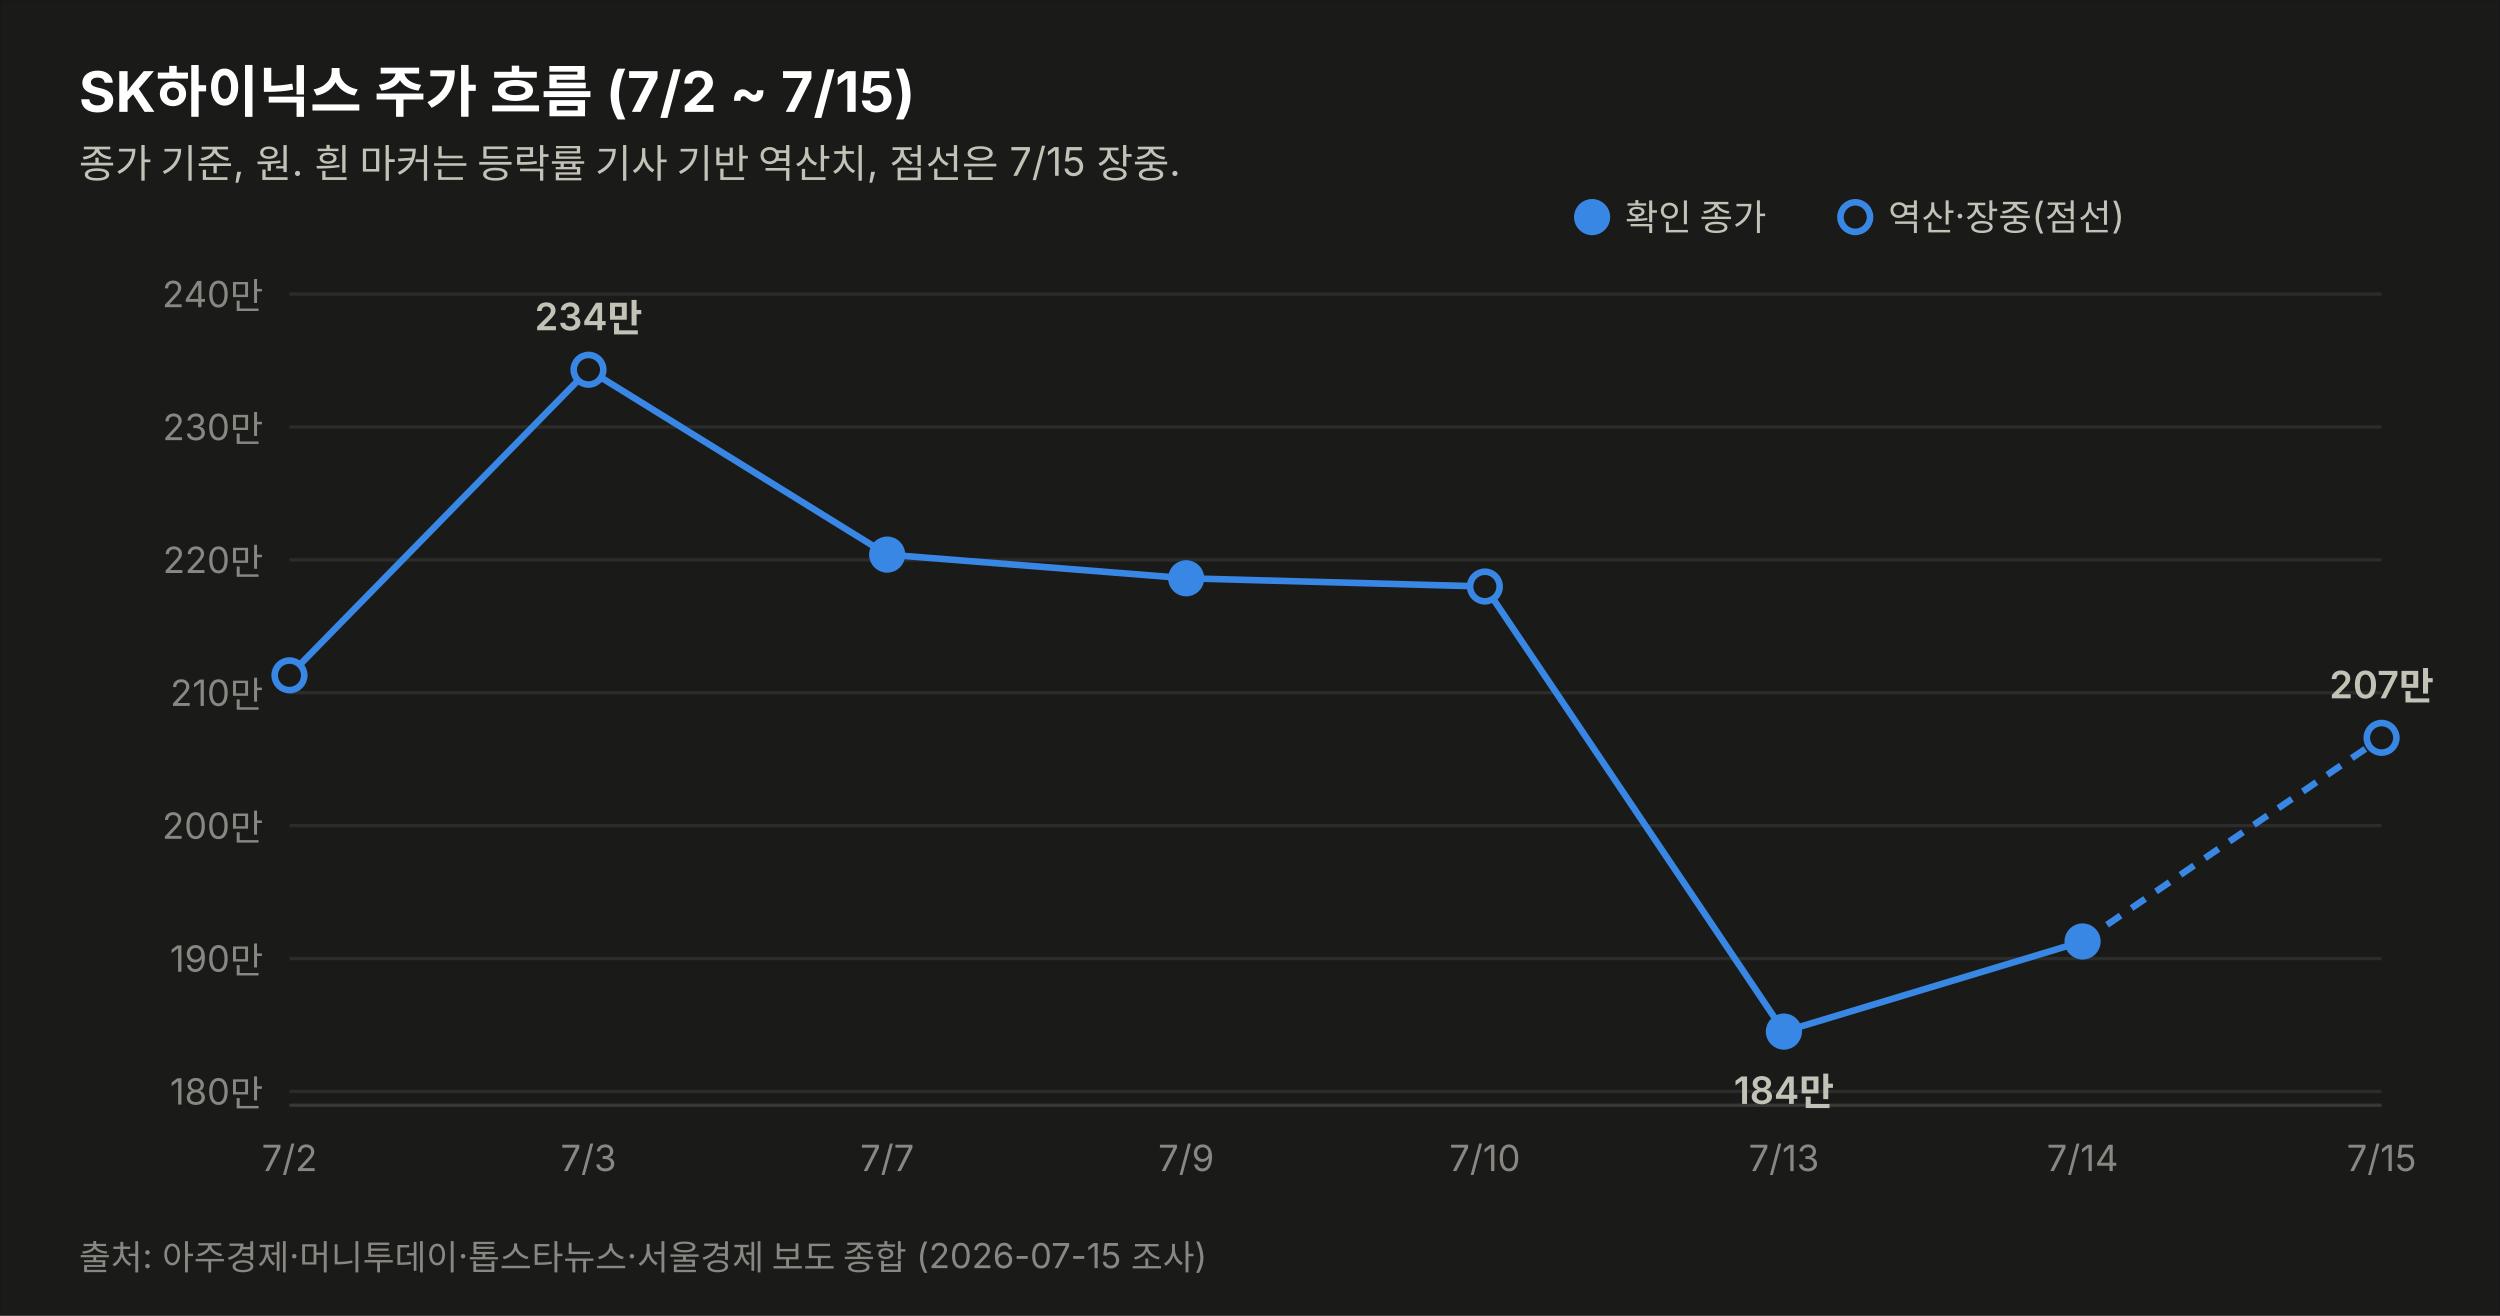
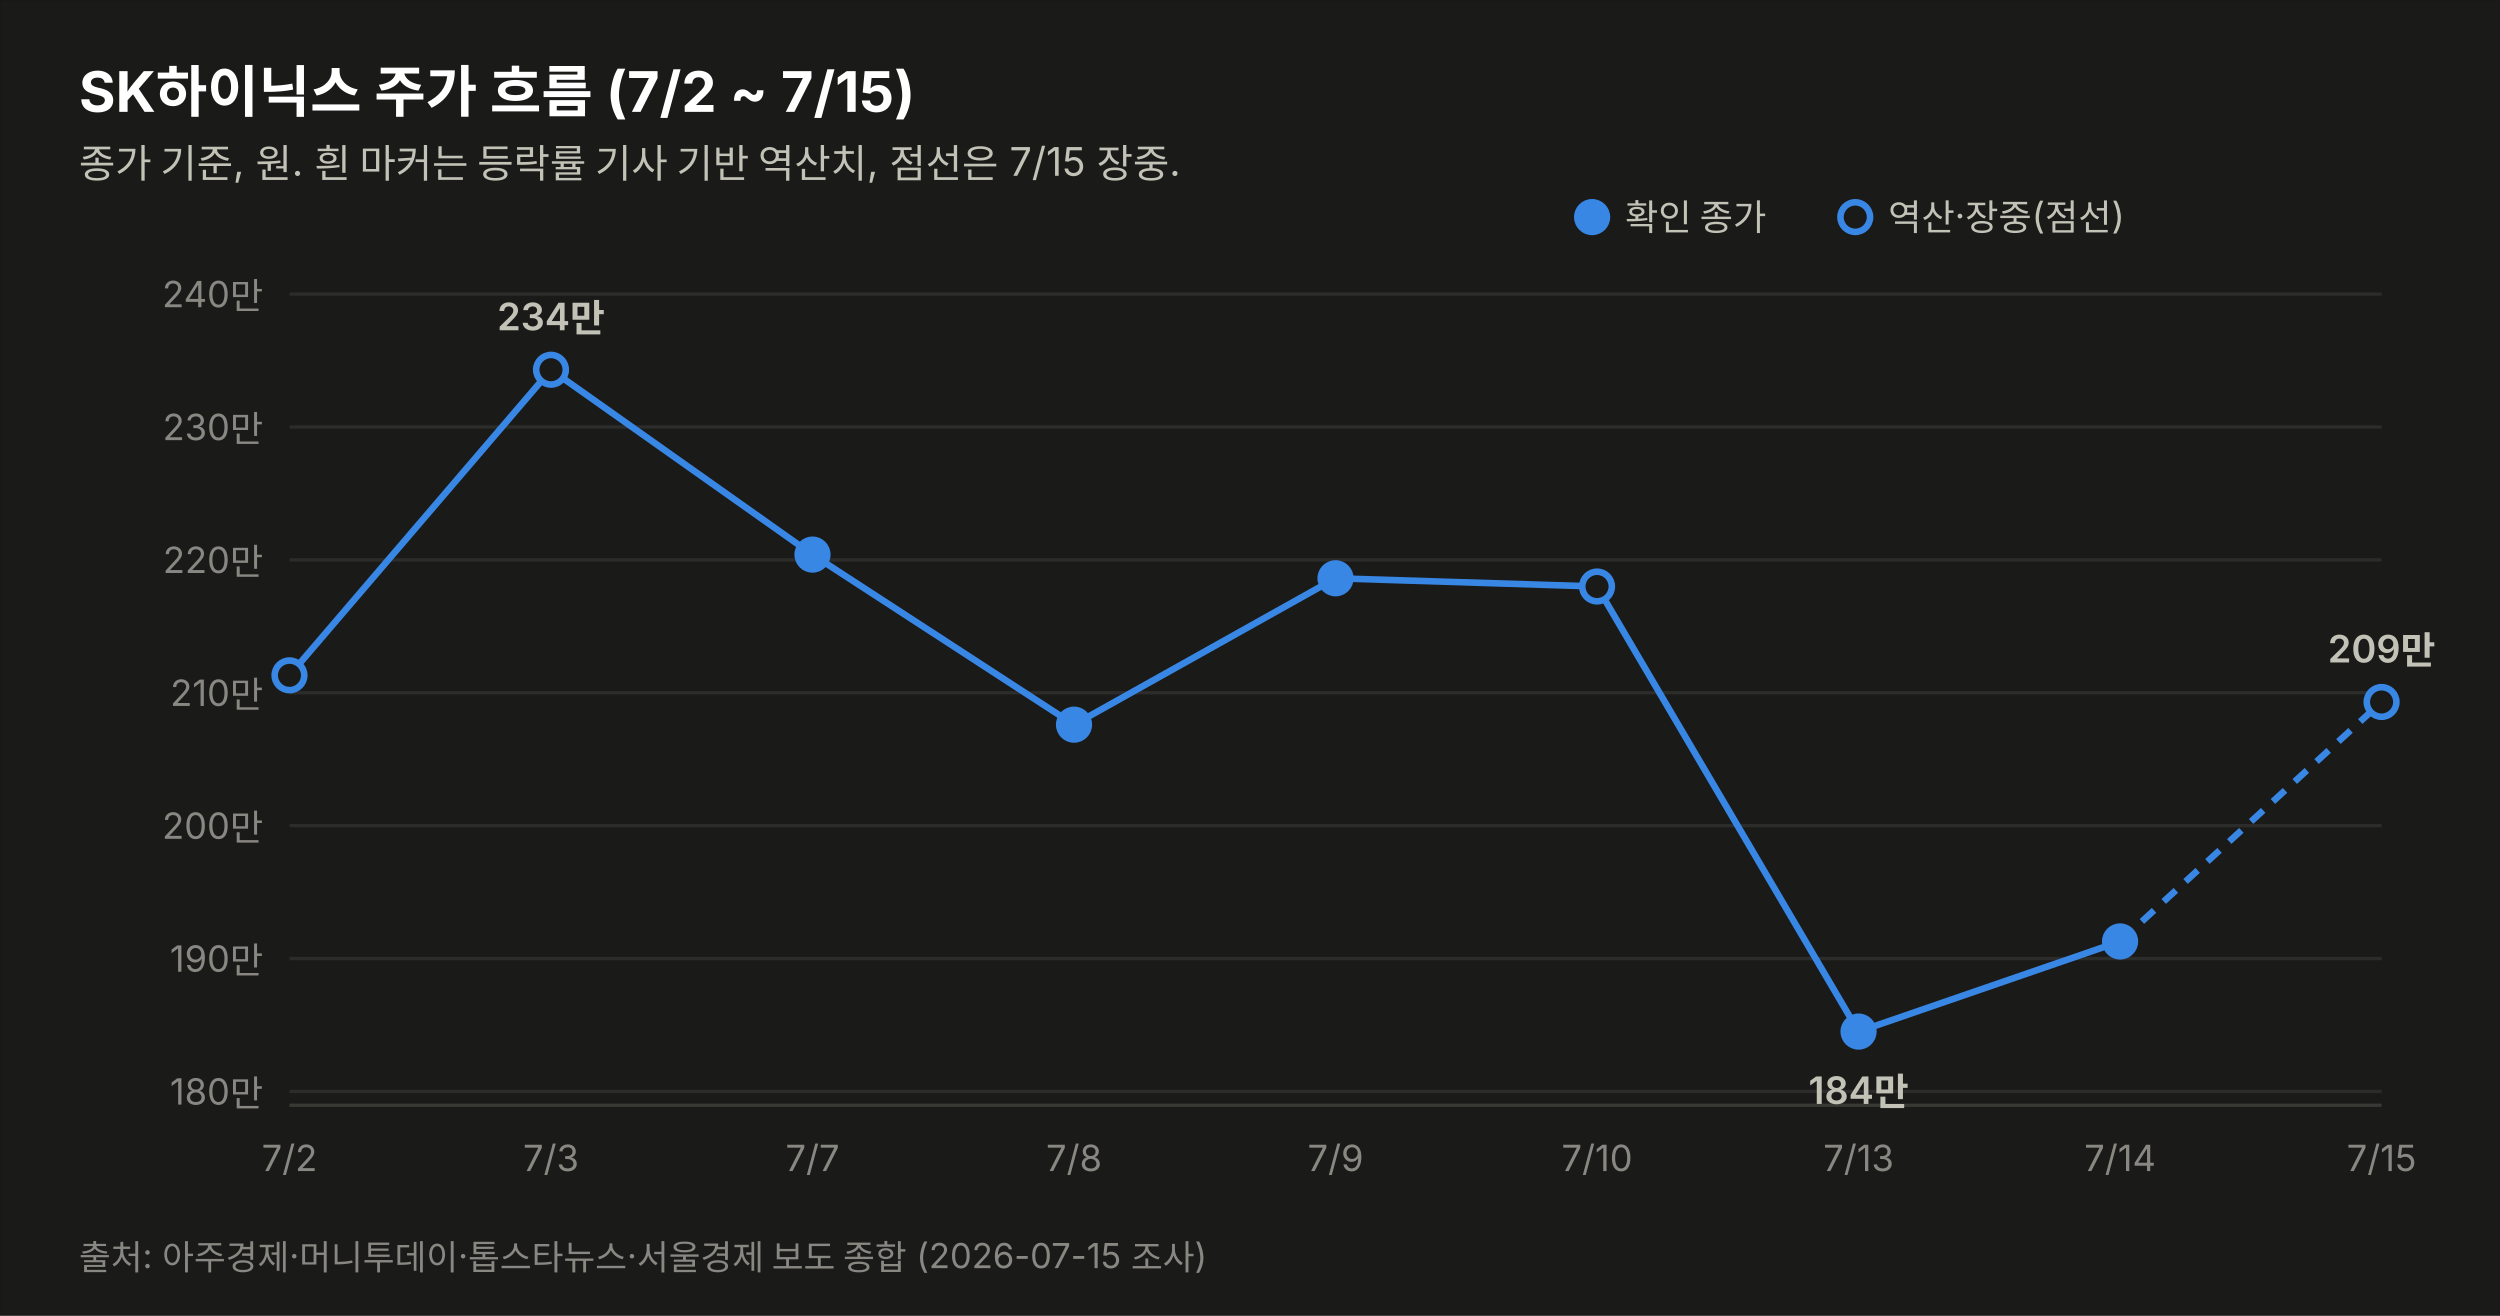
<svg xmlns="http://www.w3.org/2000/svg" width="760" height="400" viewBox="0 0 760 400" font-family="system-ui,-apple-system,&quot;Segoe UI&quot;,&quot;Malgun Gothic&quot;,&quot;Apple SD Gothic Neo&quot;,sans-serif">
  <rect width="760" height="400" fill="#1a1a19" stroke="rgba(11,11,11,0.10)" />
  <text x="24" y="34" font-size="17" font-weight="700" fill="#ffffff">SK하이닉스 주가 흐름 (7/2 ~ 7/15)</text>
  <text x="24" y="54" font-size="12" fill="#c3c2b7">종가 기준, 원. 흰 마커는 등락률 기사 기반 역산치, 점선은 7/15 장중.</text>
  <line x1="88" y1="331.8" x2="724" y2="331.8" stroke="#2c2c2a" stroke-width="1" />
  <text x="80" y="335.8" font-size="11" fill="#898781" text-anchor="end" style="font-variant-numeric:tabular-nums">180만</text>
  <line x1="88" y1="291.4" x2="724" y2="291.4" stroke="#2c2c2a" stroke-width="1" />
  <text x="80" y="295.4" font-size="11" fill="#898781" text-anchor="end" style="font-variant-numeric:tabular-nums">190만</text>
  <line x1="88" y1="251.0" x2="724" y2="251.0" stroke="#2c2c2a" stroke-width="1" />
  <text x="80" y="255.0" font-size="11" fill="#898781" text-anchor="end" style="font-variant-numeric:tabular-nums">200만</text>
  <line x1="88" y1="210.6" x2="724" y2="210.6" stroke="#2c2c2a" stroke-width="1" />
  <text x="80" y="214.6" font-size="11" fill="#898781" text-anchor="end" style="font-variant-numeric:tabular-nums">210만</text>
  <line x1="88" y1="170.2" x2="724" y2="170.2" stroke="#2c2c2a" stroke-width="1" />
  <text x="80" y="174.2" font-size="11" fill="#898781" text-anchor="end" style="font-variant-numeric:tabular-nums">220만</text>
  <line x1="88" y1="129.8" x2="724" y2="129.8" stroke="#2c2c2a" stroke-width="1" />
  <text x="80" y="133.8" font-size="11" fill="#898781" text-anchor="end" style="font-variant-numeric:tabular-nums">230만</text>
  <line x1="88" y1="89.4" x2="724" y2="89.4" stroke="#2c2c2a" stroke-width="1" />
  <text x="80" y="93.4" font-size="11" fill="#898781" text-anchor="end" style="font-variant-numeric:tabular-nums">240만</text>
  <line x1="88" y1="336" x2="724" y2="336" stroke="#383835" stroke-width="1" />
-   <path d="M88.0,205.3 L178.9,112.4 L269.7,168.6 L360.6,175.8 L451.4,178.3 L542.3,313.6 L633.1,286.2" fill="none" stroke="#3987e5" stroke-width="2" />
-   <path d="M633.1,286.2 L724.0,224.3" fill="none" stroke="#3987e5" stroke-width="2" stroke-dasharray="5 4" />
+   <path d="M88.0,205.3 L167.5,112.4 L247.0,168.6 L326.5,220.3 L406.0,175.8 L485.5,178.3 L565.0,313.6 L644.5,286.2" fill="none" stroke="#3987e5" stroke-width="2" />
+   <path d="M644.5,286.2 L724.0,213.4" fill="none" stroke="#3987e5" stroke-width="2" stroke-dasharray="5 4" />
  <circle cx="88.0" cy="205.3" r="4.5" fill="#1a1a19" stroke="#3987e5" stroke-width="2" />
  <text x="88.0" y="356" font-size="11" fill="#898781" text-anchor="middle">7/2</text>
-   <circle cx="178.9" cy="112.4" r="4.5" fill="#1a1a19" stroke="#3987e5" stroke-width="2" />
-   <text x="178.9" y="356" font-size="11" fill="#898781" text-anchor="middle">7/3</text>
-   <text x="178.9" y="100.4" font-size="11.5" font-weight="600" fill="#c3c2b7" text-anchor="middle" style="font-variant-numeric:tabular-nums">234만</text>
-   <circle cx="269.7" cy="168.6" r="4.5" fill="#3987e5" stroke="#3987e5" stroke-width="2" />
-   <text x="269.7" y="356" font-size="11" fill="#898781" text-anchor="middle">7/7</text>
-   <circle cx="360.6" cy="175.8" r="4.5" fill="#3987e5" stroke="#3987e5" stroke-width="2" />
-   <text x="360.6" y="356" font-size="11" fill="#898781" text-anchor="middle">7/9</text>
-   <circle cx="451.4" cy="178.3" r="4.5" fill="#1a1a19" stroke="#3987e5" stroke-width="2" />
-   <text x="451.4" y="356" font-size="11" fill="#898781" text-anchor="middle">7/10</text>
-   <circle cx="542.3" cy="313.6" r="4.5" fill="#3987e5" stroke="#3987e5" stroke-width="2" />
-   <text x="542.3" y="356" font-size="11" fill="#898781" text-anchor="middle">7/13</text>
-   <text x="542.3" y="335.6" font-size="11.5" font-weight="600" fill="#c3c2b7" text-anchor="middle" style="font-variant-numeric:tabular-nums">184만</text>
-   <circle cx="633.1" cy="286.2" r="4.5" fill="#3987e5" stroke="#3987e5" stroke-width="2" />
-   <text x="633.1" y="356" font-size="11" fill="#898781" text-anchor="middle">7/14</text>
-   <circle cx="724.0" cy="224.3" r="4.5" fill="#1a1a19" stroke="#3987e5" stroke-width="2" />
+   <circle cx="167.5" cy="112.4" r="4.5" fill="#1a1a19" stroke="#3987e5" stroke-width="2" />
+   <text x="167.5" y="356" font-size="11" fill="#898781" text-anchor="middle">7/3</text>
+   <text x="167.5" y="100.4" font-size="11.5" font-weight="600" fill="#c3c2b7" text-anchor="middle" style="font-variant-numeric:tabular-nums">234만</text>
+   <circle cx="247.0" cy="168.6" r="4.5" fill="#3987e5" stroke="#3987e5" stroke-width="2" />
+   <text x="247.0" y="356" font-size="11" fill="#898781" text-anchor="middle">7/7</text>
+   <circle cx="326.5" cy="220.3" r="4.5" fill="#3987e5" stroke="#3987e5" stroke-width="2" />
+   <text x="326.5" y="356" font-size="11" fill="#898781" text-anchor="middle">7/8</text>
+   <circle cx="406.0" cy="175.8" r="4.5" fill="#3987e5" stroke="#3987e5" stroke-width="2" />
+   <text x="406.0" y="356" font-size="11" fill="#898781" text-anchor="middle">7/9</text>
+   <circle cx="485.5" cy="178.3" r="4.5" fill="#1a1a19" stroke="#3987e5" stroke-width="2" />
+   <text x="485.5" y="356" font-size="11" fill="#898781" text-anchor="middle">7/10</text>
+   <circle cx="565.0" cy="313.6" r="4.5" fill="#3987e5" stroke="#3987e5" stroke-width="2" />
+   <text x="565.0" y="356" font-size="11" fill="#898781" text-anchor="middle">7/13</text>
+   <text x="565.0" y="335.6" font-size="11.5" font-weight="600" fill="#c3c2b7" text-anchor="middle" style="font-variant-numeric:tabular-nums">184만</text>
+   <circle cx="644.5" cy="286.2" r="4.5" fill="#3987e5" stroke="#3987e5" stroke-width="2" />
+   <text x="644.5" y="356" font-size="11" fill="#898781" text-anchor="middle">7/14</text>
+   <circle cx="724.0" cy="213.4" r="4.5" fill="#1a1a19" stroke="#3987e5" stroke-width="2" />
  <text x="724.0" y="356" font-size="11" fill="#898781" text-anchor="middle">7/15</text>
-   <text x="724.0" y="212.3" font-size="11.5" font-weight="600" fill="#c3c2b7" text-anchor="middle" style="font-variant-numeric:tabular-nums">207만</text>
+   <text x="724.0" y="201.4" font-size="11.5" font-weight="600" fill="#c3c2b7" text-anchor="middle" style="font-variant-numeric:tabular-nums">209만</text>
  <circle cx="484" cy="66" r="4.5" fill="#3987e5" stroke="#3987e5" stroke-width="2" />
  <text x="494" y="70" font-size="11" fill="#c3c2b7">확인 종가</text>
  <circle cx="564" cy="66" r="4.5" fill="#1a1a19" stroke="#3987e5" stroke-width="2" />
  <text x="574" y="70" font-size="11" fill="#c3c2b7">역산·장중(점선)</text>
  <text x="24" y="386" font-size="10.5" fill="#898781">출처: 아주경제·머니투데이·톱스타뉴스·서울경제 보도 종합 (2026-07-15 조사)</text>
</svg>
